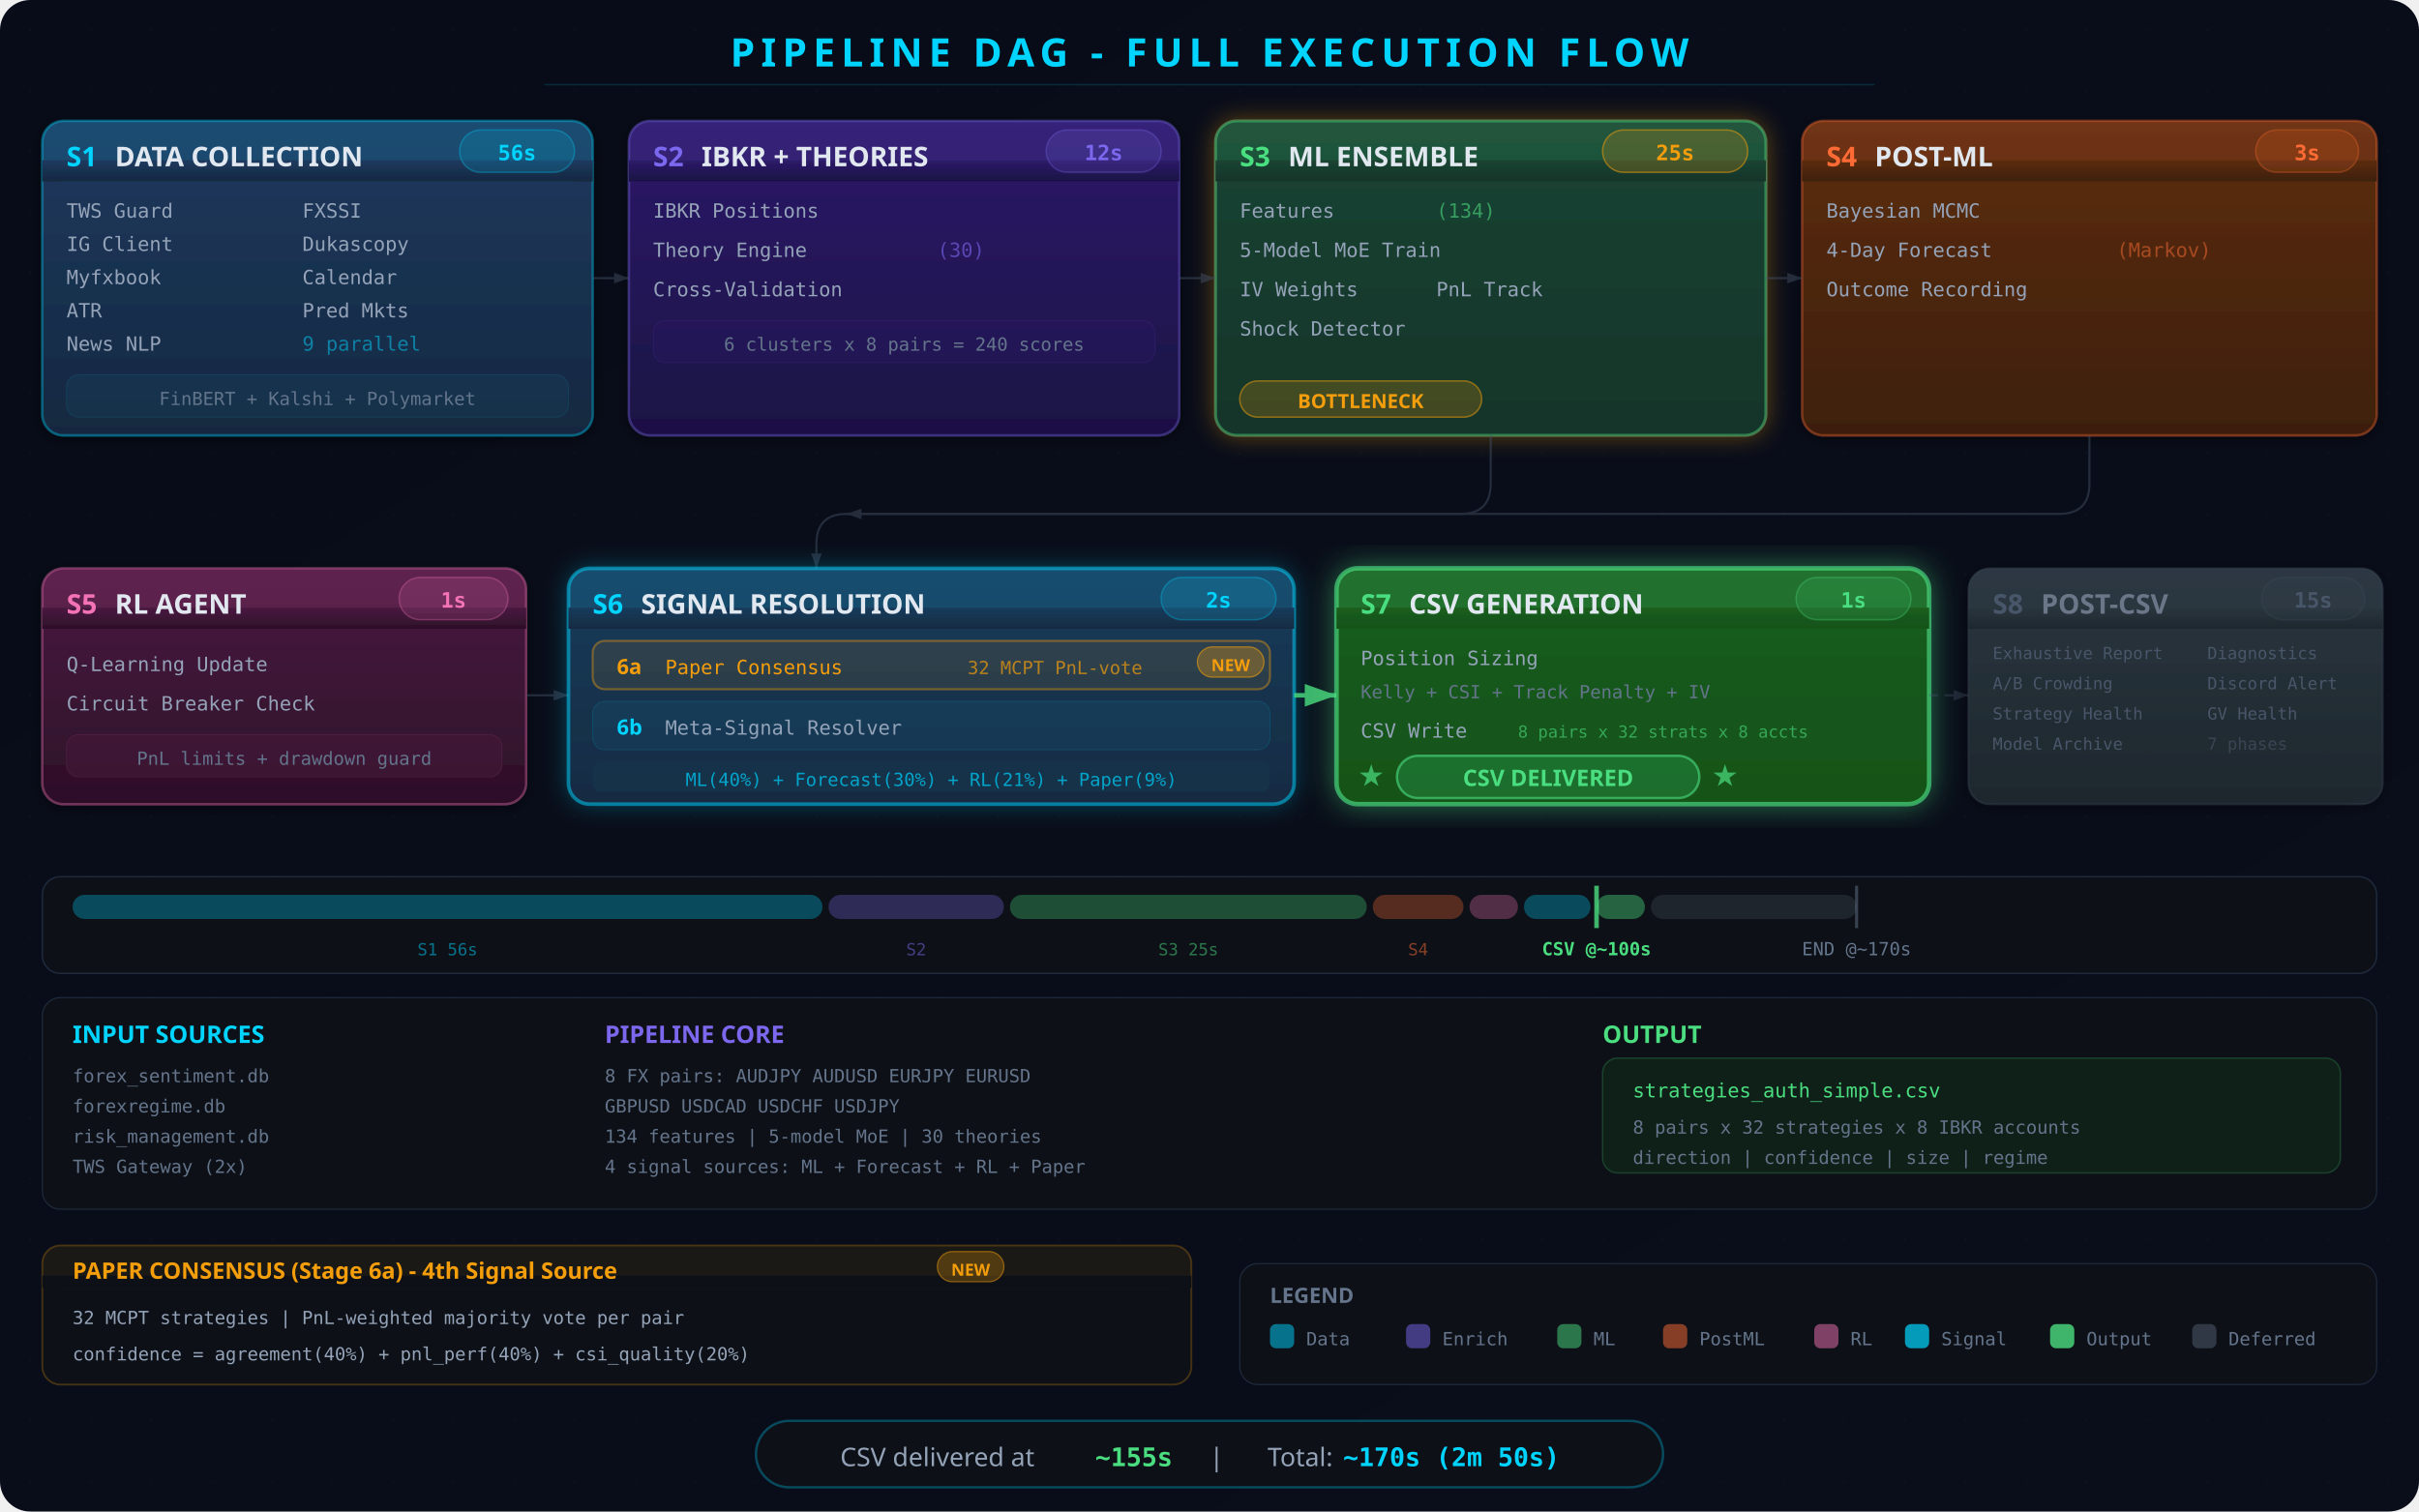
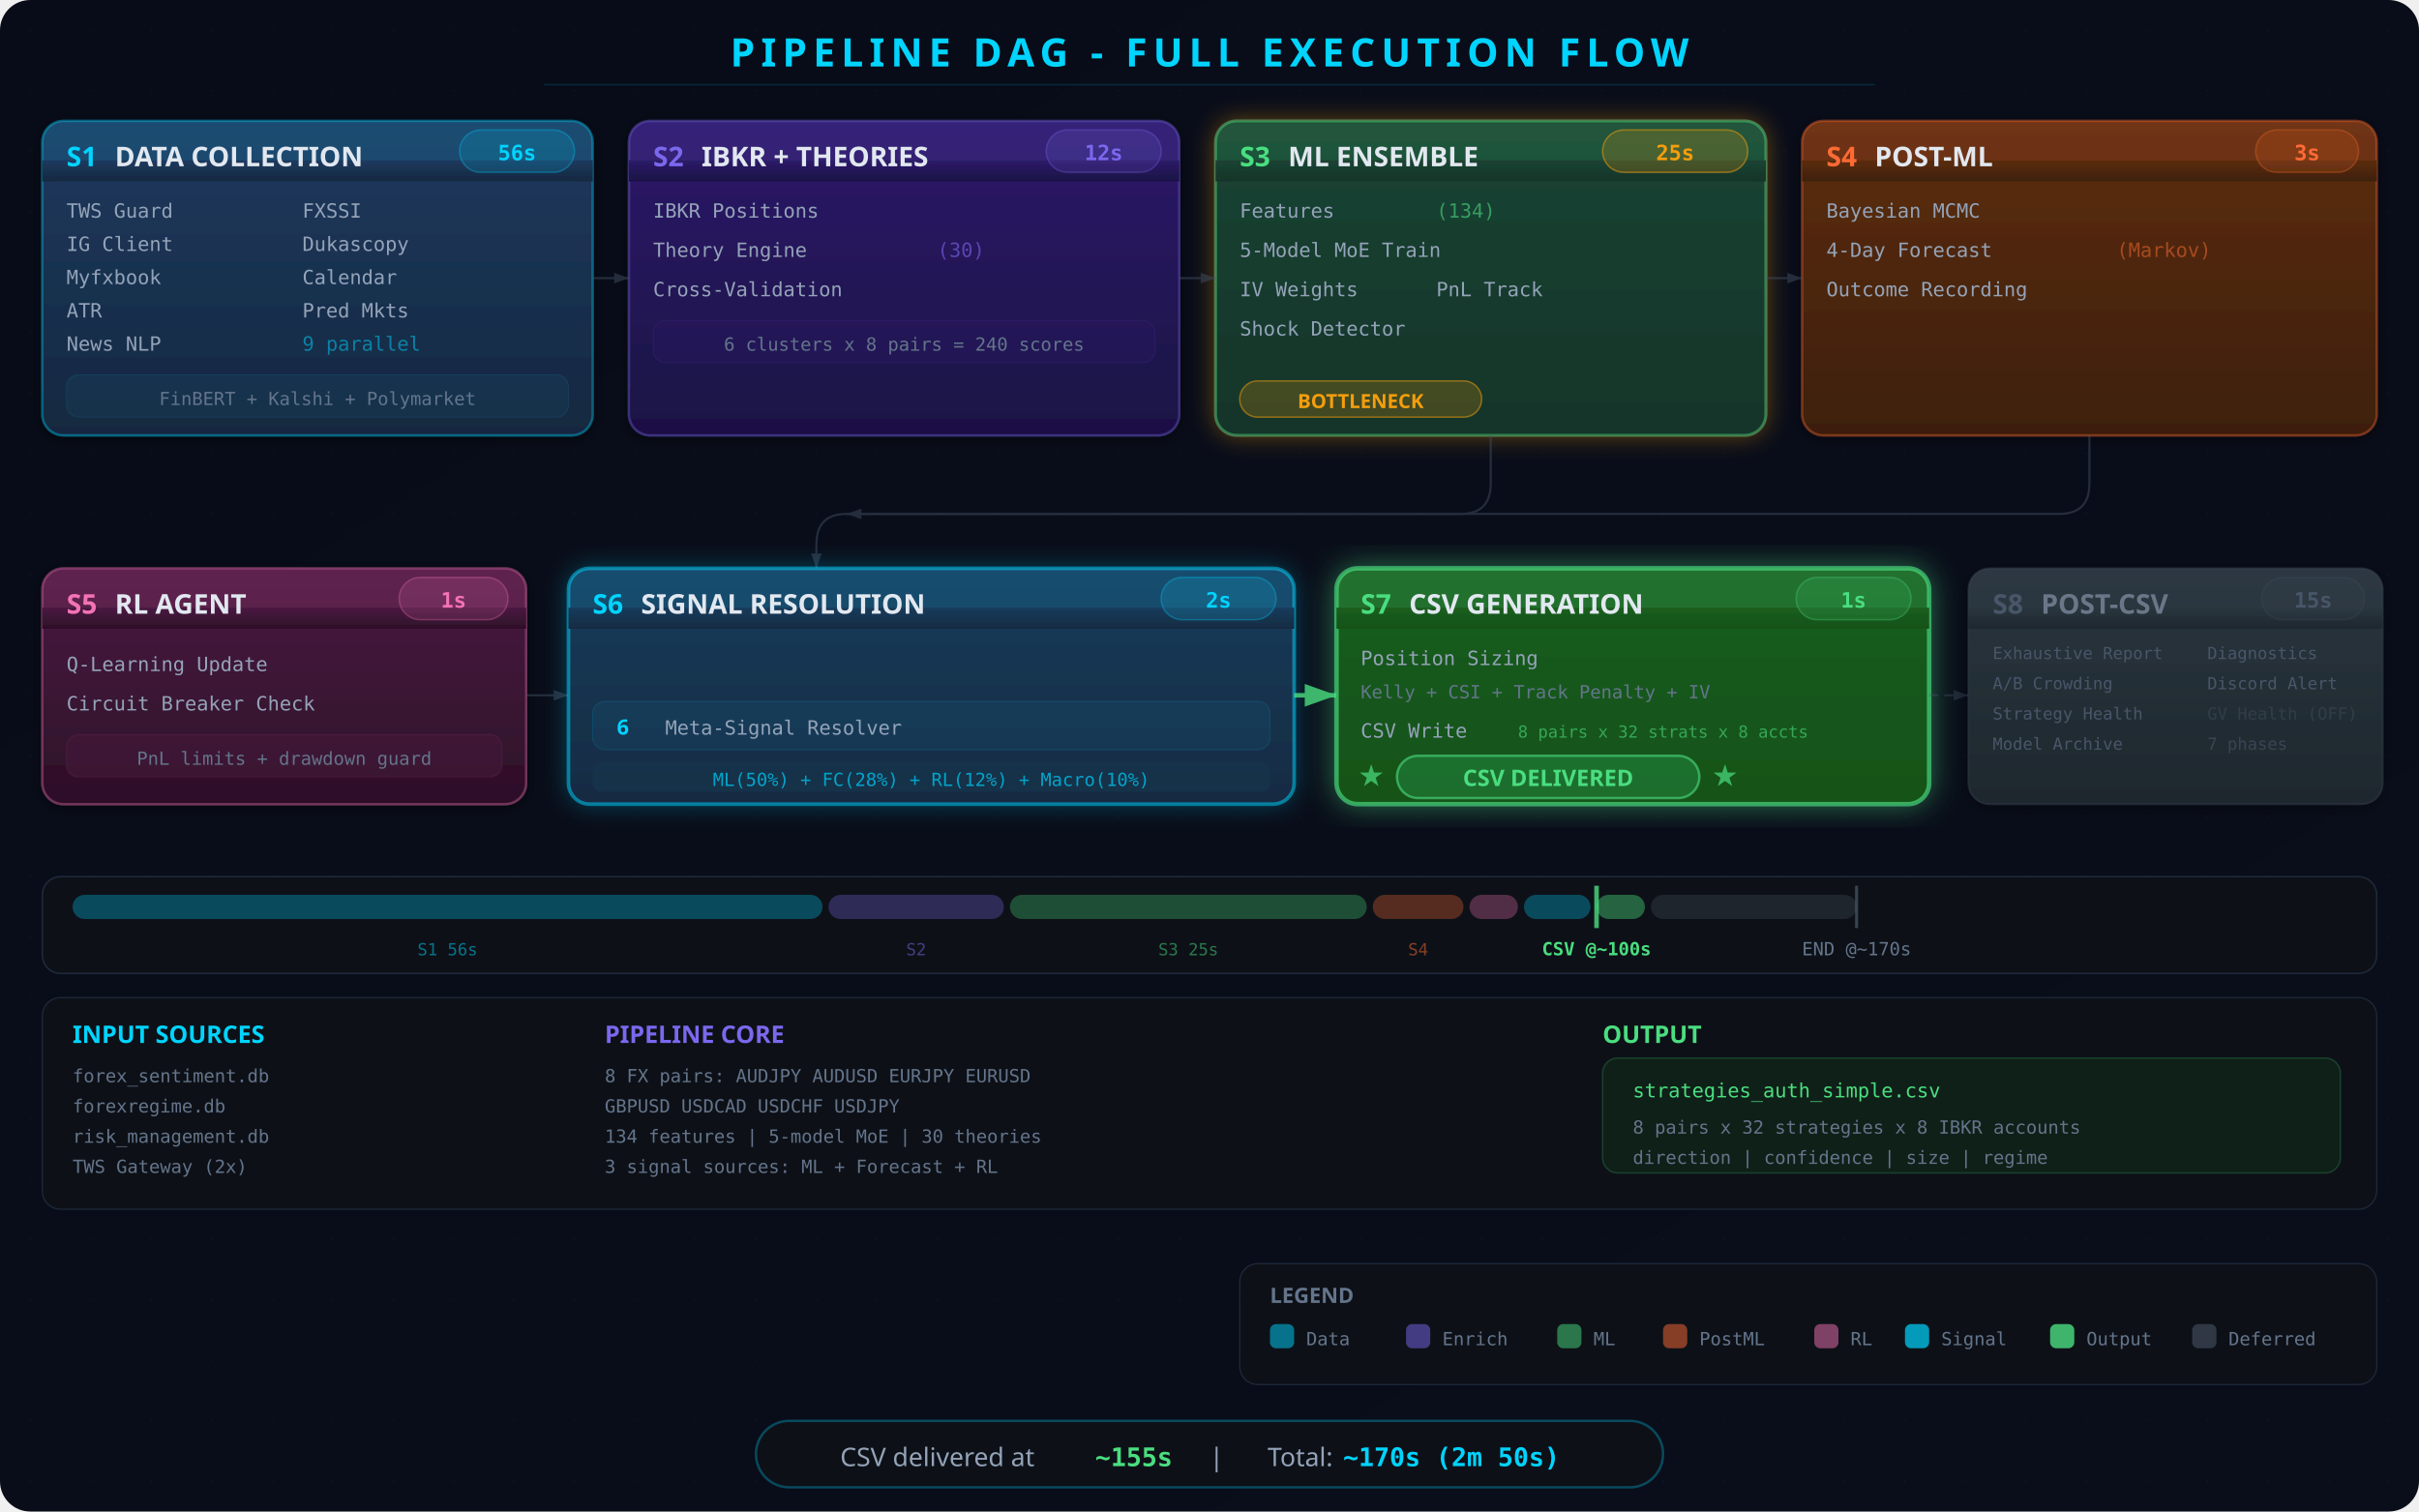
<svg xmlns="http://www.w3.org/2000/svg" viewBox="0 0 800 500" width="800" height="500">
  <defs>
    <linearGradient id="dagBg" x1="0%" y1="0%" x2="100%" y2="100%">
      <stop offset="0%" style="stop-color:#080c18" />
      <stop offset="100%" style="stop-color:#0a0e1a" />
    </linearGradient>
    <filter id="boxShadow">
      <feDropShadow dx="0" dy="1" stdDeviation="2" flood-color="#000000" flood-opacity="0.5" />
    </filter>
    <filter id="glowGreen">
      <feDropShadow dx="0" dy="0" stdDeviation="5" flood-color="#4ADE80" flood-opacity="0.5" />
    </filter>
    <filter id="glowAmber">
      <feDropShadow dx="0" dy="0" stdDeviation="4" flood-color="#F59E0B" flood-opacity="0.4" />
    </filter>
    <filter id="glowCyan">
      <feDropShadow dx="0" dy="0" stdDeviation="4" flood-color="#00D4FF" flood-opacity="0.3" />
    </filter>
    <marker id="arrowGray" markerWidth="7" markerHeight="5" refX="7" refY="2.5" orient="auto">
      <path d="M 0 0 L 7 2.5 L 0 5 Z" fill="#475569" />
    </marker>
    <marker id="arrowGreen" markerWidth="7" markerHeight="5" refX="7" refY="2.5" orient="auto">
      <path d="M 0 0 L 7 2.5 L 0 5 Z" fill="#4ADE80" />
    </marker>
    <pattern id="dagGrid" width="20" height="20" patternUnits="userSpaceOnUse">
      <circle cx="10" cy="10" r="0.3" fill="#ffffff" opacity="0.03" />
    </pattern>
    <linearGradient id="s1g" x1="0%" y1="0%" x2="0%" y2="100%">
      <stop offset="0%" style="stop-color:#1E3A5F" />
      <stop offset="100%" style="stop-color:#142840" />
    </linearGradient>
    <linearGradient id="s2g" x1="0%" y1="0%" x2="0%" y2="100%">
      <stop offset="0%" style="stop-color:#2D1B69" />
      <stop offset="100%" style="stop-color:#1A1145" />
    </linearGradient>
    <linearGradient id="s3g" x1="0%" y1="0%" x2="0%" y2="100%">
      <stop offset="0%" style="stop-color:#1B4332" />
      <stop offset="100%" style="stop-color:#14352A" />
    </linearGradient>
    <linearGradient id="s4g" x1="0%" y1="0%" x2="0%" y2="100%">
      <stop offset="0%" style="stop-color:#5C2D0E" />
      <stop offset="100%" style="stop-color:#3D1F0A" />
    </linearGradient>
    <linearGradient id="s5g" x1="0%" y1="0%" x2="0%" y2="100%">
      <stop offset="0%" style="stop-color:#4A1942" />
      <stop offset="100%" style="stop-color:#2D1028" />
    </linearGradient>
    <linearGradient id="s6g" x1="0%" y1="0%" x2="0%" y2="100%">
      <stop offset="0%" style="stop-color:#1A3C5C" />
      <stop offset="100%" style="stop-color:#122B42" />
    </linearGradient>
    <linearGradient id="s7g" x1="0%" y1="0%" x2="0%" y2="100%">
      <stop offset="0%" style="stop-color:#1B5E20" />
      <stop offset="100%" style="stop-color:#145218" />
    </linearGradient>
    <linearGradient id="s8g" x1="0%" y1="0%" x2="0%" y2="100%">
      <stop offset="0%" style="stop-color:#37474F" />
      <stop offset="100%" style="stop-color:#263238" />
    </linearGradient>
  </defs>
  <rect width="800" height="500" fill="url(#dagBg)" rx="10" />
  <rect width="800" height="500" fill="url(#dagGrid)" rx="10" />
  <text x="400" y="22" text-anchor="middle" font-family="'Segoe UI', system-ui, sans-serif" font-size="13" font-weight="700" fill="#00D4FF" letter-spacing="2">PIPELINE DAG  -  FULL EXECUTION FLOW</text>
  <line x1="180" y1="28" x2="620" y2="28" stroke="#00D4FF" stroke-opacity="0.15" stroke-width="0.5" />
  <g filter="url(#boxShadow)">
    <rect x="14" y="40" width="182" height="104" rx="7" fill="url(#s1g)" stroke="#00D4FF" stroke-opacity="0.35" stroke-width="0.8" />
    <rect x="14" y="40" width="182" height="20" rx="7" fill="#00D4FF" fill-opacity="0.12" />
    <rect x="14" y="53" width="182" height="7" fill="url(#s1g)" />
    <text x="22" y="55" font-family="'Segoe UI', sans-serif" font-size="9" fill="#00D4FF" font-weight="700">S1</text>
    <text x="38" y="55" font-family="'Segoe UI', sans-serif" font-size="9" fill="#E2E8F0" font-weight="600">DATA COLLECTION</text>
    <rect x="152" y="43" width="38" height="14" rx="7" fill="#00D4FF" fill-opacity="0.15" stroke="#00D4FF" stroke-opacity="0.3" stroke-width="0.5" />
    <text x="171" y="53" text-anchor="middle" font-family="monospace" font-size="7" fill="#00D4FF" font-weight="600">56s</text>
    <text x="22" y="72" font-family="monospace" font-size="6.5" fill="#94A3B8">TWS Guard</text>
    <text x="100" y="72" font-family="monospace" font-size="6.5" fill="#94A3B8">FXSSI</text>
    <text x="22" y="83" font-family="monospace" font-size="6.5" fill="#94A3B8">IG Client</text>
    <text x="100" y="83" font-family="monospace" font-size="6.5" fill="#94A3B8">Dukascopy</text>
    <text x="22" y="94" font-family="monospace" font-size="6.5" fill="#94A3B8">Myfxbook</text>
    <text x="100" y="94" font-family="monospace" font-size="6.5" fill="#94A3B8">Calendar</text>
    <text x="22" y="105" font-family="monospace" font-size="6.5" fill="#94A3B8">ATR</text>
    <text x="100" y="105" font-family="monospace" font-size="6.5" fill="#94A3B8">Pred Mkts</text>
    <text x="22" y="116" font-family="monospace" font-size="6.5" fill="#94A3B8">News NLP</text>
    <text x="100" y="116" font-family="monospace" font-size="6.5" fill="#00D4FF" opacity="0.5">9 parallel</text>
    <rect x="22" y="124" width="166" height="14" rx="4" fill="#00D4FF" fill-opacity="0.05" stroke="#00D4FF" stroke-opacity="0.1" stroke-width="0.3" />
    <text x="105" y="134" text-anchor="middle" font-family="monospace" font-size="6" fill="#64748B">FinBERT + Kalshi + Polymarket</text>
  </g>
  <g filter="url(#boxShadow)">
    <rect x="208" y="40" width="182" height="104" rx="7" fill="url(#s2g)" stroke="#7B68EE" stroke-opacity="0.35" stroke-width="0.8" />
    <rect x="208" y="40" width="182" height="20" rx="7" fill="#7B68EE" fill-opacity="0.12" />
    <rect x="208" y="53" width="182" height="7" fill="url(#s2g)" />
    <text x="216" y="55" font-family="'Segoe UI', sans-serif" font-size="9" fill="#7B68EE" font-weight="700">S2</text>
    <text x="232" y="55" font-family="'Segoe UI', sans-serif" font-size="9" fill="#E2E8F0" font-weight="600">IBKR + THEORIES</text>
    <rect x="346" y="43" width="38" height="14" rx="7" fill="#7B68EE" fill-opacity="0.15" stroke="#7B68EE" stroke-opacity="0.3" stroke-width="0.5" />
    <text x="365" y="53" text-anchor="middle" font-family="monospace" font-size="7" fill="#7B68EE" font-weight="600">12s</text>
    <text x="216" y="72" font-family="monospace" font-size="6.5" fill="#94A3B8">IBKR Positions</text>
    <text x="216" y="85" font-family="monospace" font-size="6.5" fill="#94A3B8">Theory Engine</text>
    <text x="310" y="85" font-family="monospace" font-size="6.5" fill="#7B68EE" opacity="0.6">(30)</text>
    <text x="216" y="98" font-family="monospace" font-size="6.5" fill="#94A3B8">Cross-Validation</text>
    <rect x="216" y="106" width="166" height="14" rx="4" fill="#7B68EE" fill-opacity="0.05" stroke="#7B68EE" stroke-opacity="0.1" stroke-width="0.3" />
    <text x="299" y="116" text-anchor="middle" font-family="monospace" font-size="6" fill="#64748B">6 clusters x 8 pairs = 240 scores</text>
  </g>
  <g filter="url(#glowAmber)">
    <rect x="402" y="40" width="182" height="104" rx="7" fill="url(#s3g)" stroke="#4ADE80" stroke-opacity="0.45" stroke-width="1" />
    <rect x="402" y="40" width="182" height="20" rx="7" fill="#4ADE80" fill-opacity="0.12" />
    <rect x="402" y="53" width="182" height="7" fill="url(#s3g)" />
    <text x="410" y="55" font-family="'Segoe UI', sans-serif" font-size="9" fill="#4ADE80" font-weight="700">S3</text>
    <text x="426" y="55" font-family="'Segoe UI', sans-serif" font-size="9" fill="#E2E8F0" font-weight="600">ML ENSEMBLE</text>
    <rect x="530" y="43" width="48" height="14" rx="7" fill="#F59E0B" fill-opacity="0.2" stroke="#F59E0B" stroke-opacity="0.5" stroke-width="0.5" />
    <text x="554" y="53" text-anchor="middle" font-family="monospace" font-size="7" fill="#F59E0B" font-weight="700">25s</text>
    <rect x="410" y="126" width="80" height="12" rx="6" fill="#F59E0B" fill-opacity="0.2" stroke="#F59E0B" stroke-opacity="0.5" stroke-width="0.5" />
    <text x="450" y="135" text-anchor="middle" font-family="'Segoe UI', sans-serif" font-size="6.5" fill="#F59E0B" font-weight="700">BOTTLENECK</text>
    <text x="410" y="72" font-family="monospace" font-size="6.5" fill="#94A3B8">Features</text>
    <text x="475" y="72" font-family="monospace" font-size="6.5" fill="#4ADE80" opacity="0.6">(134)</text>
    <text x="410" y="85" font-family="monospace" font-size="6.5" fill="#94A3B8">5-Model MoE Train</text>
    <text x="410" y="98" font-family="monospace" font-size="6.5" fill="#94A3B8">IV Weights</text>
    <text x="475" y="98" font-family="monospace" font-size="6.5" fill="#94A3B8">PnL Track</text>
    <text x="410" y="111" font-family="monospace" font-size="6.5" fill="#94A3B8">Shock Detector</text>
  </g>
  <g filter="url(#boxShadow)">
    <rect x="596" y="40" width="190" height="104" rx="7" fill="url(#s4g)" stroke="#FF6B35" stroke-opacity="0.35" stroke-width="0.8" />
    <rect x="596" y="40" width="190" height="20" rx="7" fill="#FF6B35" fill-opacity="0.12" />
    <rect x="596" y="53" width="190" height="7" fill="url(#s4g)" />
    <text x="604" y="55" font-family="'Segoe UI', sans-serif" font-size="9" fill="#FF6B35" font-weight="700">S4</text>
    <text x="620" y="55" font-family="'Segoe UI', sans-serif" font-size="9" fill="#E2E8F0" font-weight="600">POST-ML</text>
    <rect x="746" y="43" width="34" height="14" rx="7" fill="#FF6B35" fill-opacity="0.15" stroke="#FF6B35" stroke-opacity="0.3" stroke-width="0.5" />
    <text x="763" y="53" text-anchor="middle" font-family="monospace" font-size="7" fill="#FF6B35" font-weight="600">3s</text>
    <text x="604" y="72" font-family="monospace" font-size="6.5" fill="#94A3B8">Bayesian MCMC</text>
    <text x="604" y="85" font-family="monospace" font-size="6.5" fill="#94A3B8">4-Day Forecast</text>
    <text x="700" y="85" font-family="monospace" font-size="6.5" fill="#FF6B35" opacity="0.5">(Markov)</text>
    <text x="604" y="98" font-family="monospace" font-size="6.5" fill="#94A3B8">Outcome Recording</text>
  </g>
  <g stroke="#475569" stroke-width="0.7" fill="none" marker-end="url(#arrowGray)" opacity="0.45">
    <line x1="196" y1="92" x2="208" y2="92" />
    <line x1="390" y1="92" x2="402" y2="92" />
    <line x1="584" y1="92" x2="596" y2="92" />
  </g>
  <g stroke="#475569" stroke-width="0.7" fill="none" marker-end="url(#arrowGray)" opacity="0.45">
    <path d="M 691 144 L 691 160 Q 691 170 681 170 L 280 170 Q 270 170 270 180 L 270 188" />
    <path d="M 493 144 L 493 160 Q 493 170 483 170 L 280 170" />
  </g>
  <g filter="url(#boxShadow)">
    <rect x="14" y="188" width="160" height="78" rx="7" fill="url(#s5g)" stroke="#F472B6" stroke-opacity="0.35" stroke-width="0.8" />
    <rect x="14" y="188" width="160" height="20" rx="7" fill="#F472B6" fill-opacity="0.12" />
    <rect x="14" y="201" width="160" height="7" fill="url(#s5g)" />
    <text x="22" y="203" font-family="'Segoe UI', sans-serif" font-size="9" fill="#F472B6" font-weight="700">S5</text>
    <text x="38" y="203" font-family="'Segoe UI', sans-serif" font-size="9" fill="#E2E8F0" font-weight="600">RL AGENT</text>
    <rect x="132" y="191" width="36" height="14" rx="7" fill="#F472B6" fill-opacity="0.15" stroke="#F472B6" stroke-opacity="0.3" stroke-width="0.5" />
    <text x="150" y="201" text-anchor="middle" font-family="monospace" font-size="7" fill="#F472B6" font-weight="600">1s</text>
    <text x="22" y="222" font-family="monospace" font-size="6.5" fill="#94A3B8">Q-Learning Update</text>
    <text x="22" y="235" font-family="monospace" font-size="6.5" fill="#94A3B8">Circuit Breaker Check</text>
    <rect x="22" y="243" width="144" height="14" rx="4" fill="#F472B6" fill-opacity="0.05" stroke="#F472B6" stroke-opacity="0.1" stroke-width="0.3" />
    <text x="94" y="253" text-anchor="middle" font-family="monospace" font-size="6" fill="#64748B">PnL limits + drawdown guard</text>
  </g>
  <line x1="174" y1="230" x2="188" y2="230" stroke="#475569" stroke-width="0.7" fill="none" marker-end="url(#arrowGray)" opacity="0.45" />
  <g filter="url(#glowCyan)">
    <rect x="188" y="188" width="240" height="78" rx="7" fill="url(#s6g)" stroke="#00D4FF" stroke-opacity="0.5" stroke-width="1.2" />
    <rect x="188" y="188" width="240" height="20" rx="7" fill="#00D4FF" fill-opacity="0.12" />
    <rect x="188" y="201" width="240" height="7" fill="url(#s6g)" />
    <text x="196" y="203" font-family="'Segoe UI', sans-serif" font-size="9" fill="#00D4FF" font-weight="700">S6</text>
    <text x="212" y="203" font-family="'Segoe UI', sans-serif" font-size="9" fill="#E2E8F0" font-weight="600">SIGNAL RESOLUTION</text>
    <rect x="384" y="191" width="38" height="14" rx="7" fill="#00D4FF" fill-opacity="0.15" stroke="#00D4FF" stroke-opacity="0.3" stroke-width="0.5" />
    <text x="403" y="201" text-anchor="middle" font-family="monospace" font-size="7" fill="#00D4FF" font-weight="600">2s</text>
-     <rect x="196" y="212" width="224" height="16" rx="4" fill="#F59E0B" fill-opacity="0.1" stroke="#F59E0B" stroke-opacity="0.4" stroke-width="0.7" />
-     <text x="204" y="223" font-family="'Segoe UI', sans-serif" font-size="7" fill="#F59E0B" font-weight="700">6a</text>
-     <text x="220" y="223" font-family="monospace" font-size="6.5" fill="#F59E0B">Paper Consensus</text>
-     <text x="320" y="223" font-family="monospace" font-size="6" fill="#F59E0B" opacity="0.7">32 MCPT PnL-vote</text>
-     <rect x="396" y="214" width="22" height="10" rx="5" fill="#F59E0B" fill-opacity="0.3" stroke="#F59E0B" stroke-opacity="0.6" stroke-width="0.4" />
-     <text x="407" y="222" text-anchor="middle" font-family="'Segoe UI', sans-serif" font-size="5.5" fill="#F59E0B" font-weight="800">NEW</text>
    <rect x="196" y="232" width="224" height="16" rx="4" fill="#00D4FF" fill-opacity="0.06" stroke="#00D4FF" stroke-opacity="0.15" stroke-width="0.3" />
-     <text x="204" y="243" font-family="'Segoe UI', sans-serif" font-size="7" fill="#00D4FF" font-weight="700">6b</text>
+     <text x="204" y="243" font-family="'Segoe UI', sans-serif" font-size="7" fill="#00D4FF" font-weight="700">6</text>
    <text x="220" y="243" font-family="monospace" font-size="6.5" fill="#94A3B8">Meta-Signal Resolver</text>
    <rect x="196" y="252" width="224" height="10" rx="3" fill="#00D4FF" fill-opacity="0.03" />
-     <text x="308" y="260" text-anchor="middle" font-family="monospace" font-size="6" fill="#00D4FF" opacity="0.7">ML(40%) + Forecast(30%) + RL(21%) + Paper(9%)</text>
+     <text x="308" y="260" text-anchor="middle" font-family="monospace" font-size="6" fill="#00D4FF" opacity="0.7">ML(50%) + FC(28%) + RL(12%) + Macro(10%)</text>
  </g>
  <line x1="428" y1="230" x2="442" y2="230" stroke="#4ADE80" stroke-width="1.5" fill="none" marker-end="url(#arrowGreen)" opacity="0.8" />
  <g filter="url(#glowGreen)">
    <rect x="442" y="188" width="196" height="78" rx="7" fill="url(#s7g)" stroke="#4ADE80" stroke-opacity="0.65" stroke-width="1.5" />
    <rect x="442" y="188" width="196" height="20" rx="7" fill="#4ADE80" fill-opacity="0.15" />
    <rect x="442" y="201" width="196" height="7" fill="url(#s7g)" />
    <text x="450" y="203" font-family="'Segoe UI', sans-serif" font-size="9" fill="#4ADE80" font-weight="700">S7</text>
    <text x="466" y="203" font-family="'Segoe UI', sans-serif" font-size="9" fill="#E2E8F0" font-weight="600">CSV GENERATION</text>
    <rect x="594" y="191" width="38" height="14" rx="7" fill="#4ADE80" fill-opacity="0.15" stroke="#4ADE80" stroke-opacity="0.3" stroke-width="0.5" />
    <text x="613" y="201" text-anchor="middle" font-family="monospace" font-size="7" fill="#4ADE80" font-weight="600">1s</text>
    <text x="450" y="220" font-family="monospace" font-size="6.5" fill="#94A3B8">Position Sizing</text>
    <text x="450" y="231" font-family="monospace" font-size="6" fill="#64748B">Kelly + CSI + Track Penalty + IV</text>
    <text x="450" y="244" font-family="monospace" font-size="6.5" fill="#94A3B8">CSV Write</text>
    <text x="502" y="244" font-family="monospace" font-size="5.5" fill="#4ADE80" opacity="0.6">8 pairs x 32 strats x 8 accts</text>
    <rect x="462" y="250" width="100" height="14" rx="7" fill="#4ADE80" fill-opacity="0.2" stroke="#4ADE80" stroke-opacity="0.6" stroke-width="0.8" />
    <text x="512" y="260" text-anchor="middle" font-family="'Segoe UI', sans-serif" font-size="7.5" fill="#4ADE80" font-weight="800">CSV DELIVERED</text>
    <text x="449" y="260" font-family="sans-serif" font-size="10" fill="#4ADE80" opacity="0.7">★</text>
    <text x="566" y="260" font-family="sans-serif" font-size="10" fill="#4ADE80" opacity="0.7">★</text>
  </g>
  <line x1="638" y1="230" x2="651" y2="230" stroke="#475569" stroke-width="0.7" fill="none" marker-end="url(#arrowGray)" stroke-dasharray="3,2" opacity="0.35" />
  <g filter="url(#boxShadow)" opacity="0.7">
    <rect x="651" y="188" width="137" height="78" rx="7" fill="url(#s8g)" stroke="#64748B" stroke-opacity="0.25" stroke-width="0.6" />
    <rect x="651" y="188" width="137" height="20" rx="7" fill="#64748B" fill-opacity="0.08" />
    <rect x="651" y="201" width="137" height="7" fill="url(#s8g)" />
    <text x="659" y="203" font-family="'Segoe UI', sans-serif" font-size="9" fill="#64748B" font-weight="700">S8</text>
    <text x="675" y="203" font-family="'Segoe UI', sans-serif" font-size="9" fill="#94A3B8" font-weight="600">POST-CSV</text>
    <rect x="748" y="191" width="34" height="14" rx="7" fill="#64748B" fill-opacity="0.1" stroke="#64748B" stroke-opacity="0.2" stroke-width="0.5" />
    <text x="765" y="201" text-anchor="middle" font-family="monospace" font-size="7" fill="#64748B" font-weight="600">15s</text>
    <text x="659" y="218" font-family="monospace" font-size="5.5" fill="#64748B">Exhaustive Report</text>
    <text x="659" y="228" font-family="monospace" font-size="5.5" fill="#64748B">A/B Crowding</text>
    <text x="659" y="238" font-family="monospace" font-size="5.5" fill="#64748B">Strategy Health</text>
    <text x="659" y="248" font-family="monospace" font-size="5.5" fill="#64748B">Model Archive</text>
    <text x="730" y="218" font-family="monospace" font-size="5.5" fill="#64748B">Diagnostics</text>
    <text x="730" y="228" font-family="monospace" font-size="5.5" fill="#64748B">Discord Alert</text>
-     <text x="730" y="238" font-family="monospace" font-size="5.5" fill="#64748B">GV Health</text>
+     <text x="730" y="238" font-family="monospace" font-size="5.5" fill="#64748B" opacity="0.4">GV Health (OFF)</text>
    <text x="730" y="248" font-family="monospace" font-size="5.5" fill="#64748B" opacity="0.6">7 phases</text>
  </g>
  <rect x="14" y="290" width="772" height="32" rx="6" fill="#0D1117" stroke="#1E293B" stroke-width="0.5" />
  <rect x="24" y="296" width="248" height="8" rx="4" fill="#00D4FF" fill-opacity="0.3" />
  <rect x="274" y="296" width="58" height="8" rx="4" fill="#7B68EE" fill-opacity="0.3" />
  <rect x="334" y="296" width="118" height="8" rx="4" fill="#4ADE80" fill-opacity="0.3" />
  <rect x="454" y="296" width="30" height="8" rx="4" fill="#FF6B35" fill-opacity="0.3" />
  <rect x="486" y="296" width="16" height="8" rx="4" fill="#F472B6" fill-opacity="0.3" />
  <rect x="504" y="296" width="22" height="8" rx="4" fill="#00D4FF" fill-opacity="0.3" />
  <rect x="528" y="296" width="16" height="8" rx="4" fill="#4ADE80" fill-opacity="0.4" />
  <rect x="546" y="296" width="68" height="8" rx="4" fill="#64748B" fill-opacity="0.2" />
  <line x1="528" y1="293" x2="528" y2="307" stroke="#4ADE80" stroke-width="1.5" opacity="0.8" />
  <text x="528" y="316" text-anchor="middle" font-family="monospace" font-size="6" fill="#4ADE80" font-weight="600">CSV @~100s</text>
  <line x1="614" y1="293" x2="614" y2="307" stroke="#64748B" stroke-width="1" opacity="0.5" />
  <text x="614" y="316" text-anchor="middle" font-family="monospace" font-size="6" fill="#64748B">END @~170s</text>
  <text x="148" y="316" text-anchor="middle" font-family="monospace" font-size="5.5" fill="#00D4FF" opacity="0.5">S1 56s</text>
  <text x="303" y="316" text-anchor="middle" font-family="monospace" font-size="5.5" fill="#7B68EE" opacity="0.5">S2</text>
  <text x="393" y="316" text-anchor="middle" font-family="monospace" font-size="5.5" fill="#4ADE80" opacity="0.5">S3 25s</text>
  <text x="469" y="316" text-anchor="middle" font-family="monospace" font-size="5.5" fill="#FF6B35" opacity="0.5">S4</text>
  <rect x="14" y="330" width="772" height="70" rx="6" fill="#0D1117" stroke="#1E293B" stroke-width="0.4" />
  <text x="24" y="345" font-family="'Segoe UI', sans-serif" font-size="8" fill="#00D4FF" font-weight="600">INPUT SOURCES</text>
  <text x="24" y="358" font-family="monospace" font-size="6" fill="#64748B">forex_sentiment.db</text>
  <text x="24" y="368" font-family="monospace" font-size="6" fill="#64748B">forexregime.db</text>
  <text x="24" y="378" font-family="monospace" font-size="6" fill="#64748B">risk_management.db</text>
  <text x="24" y="388" font-family="monospace" font-size="6" fill="#64748B">TWS Gateway (2x)</text>
  <text x="200" y="345" font-family="'Segoe UI', sans-serif" font-size="8" fill="#7B68EE" font-weight="600">PIPELINE CORE</text>
  <text x="200" y="358" font-family="monospace" font-size="6" fill="#64748B">8 FX pairs: AUDJPY AUDUSD EURJPY EURUSD</text>
  <text x="200" y="368" font-family="monospace" font-size="6" fill="#64748B">              GBPUSD USDCAD USDCHF USDJPY</text>
  <text x="200" y="378" font-family="monospace" font-size="6" fill="#64748B">134 features  |  5-model MoE  |  30 theories</text>
-   <text x="200" y="388" font-family="monospace" font-size="6" fill="#64748B">4 signal sources: ML + Forecast + RL + Paper</text>
+   <text x="200" y="388" font-family="monospace" font-size="6" fill="#64748B">3 signal sources: ML + Forecast + RL</text>
  <text x="530" y="345" font-family="'Segoe UI', sans-serif" font-size="8" fill="#4ADE80" font-weight="600">OUTPUT</text>
  <rect x="530" y="350" width="244" height="38" rx="5" fill="#1B5E20" fill-opacity="0.2" stroke="#4ADE80" stroke-opacity="0.2" stroke-width="0.5" />
  <text x="540" y="363" font-family="monospace" font-size="6.5" fill="#4ADE80">strategies_auth_simple.csv</text>
  <text x="540" y="375" font-family="monospace" font-size="6" fill="#64748B">8 pairs x 32 strategies x 8 IBKR accounts</text>
  <text x="540" y="385" font-family="monospace" font-size="6" fill="#64748B">direction | confidence | size | regime</text>
-   <rect x="14" y="412" width="380" height="46" rx="6" fill="#0D1117" stroke="#F59E0B" stroke-opacity="0.25" stroke-width="0.6" />
-   <rect x="14" y="412" width="380" height="14" rx="6" fill="#F59E0B" fill-opacity="0.06" />
-   <rect x="14" y="422" width="380" height="4" fill="#0D1117" />
-   <text x="24" y="423" font-family="'Segoe UI', sans-serif" font-size="7.5" fill="#F59E0B" font-weight="700">PAPER CONSENSUS (Stage 6a) - 4th Signal Source</text>
-   <rect x="310" y="414" width="22" height="10" rx="5" fill="#F59E0B" fill-opacity="0.25" stroke="#F59E0B" stroke-opacity="0.5" stroke-width="0.4" />
-   <text x="321" y="422" text-anchor="middle" font-family="'Segoe UI', sans-serif" font-size="5.5" fill="#F59E0B" font-weight="800">NEW</text>
-   <text x="24" y="438" font-family="monospace" font-size="6" fill="#94A3B8">32 MCPT strategies  |  PnL-weighted majority vote per pair</text>
-   <text x="24" y="450" font-family="monospace" font-size="6" fill="#94A3B8">confidence = agreement(40%) + pnl_perf(40%) + csi_quality(20%)</text>
  <g transform="translate(410, 418)">
    <rect x="0" y="0" width="376" height="40" rx="6" fill="#0D1117" stroke="#1E293B" stroke-width="0.4" />
    <text x="10" y="13" font-family="'Segoe UI', sans-serif" font-size="7" fill="#64748B" font-weight="600">LEGEND</text>
    <rect x="10" y="20" width="8" height="8" rx="2" fill="#00D4FF" opacity="0.5" />
    <text x="22" y="27" font-family="monospace" font-size="6" fill="#64748B">Data</text>
    <rect x="55" y="20" width="8" height="8" rx="2" fill="#7B68EE" opacity="0.5" />
    <text x="67" y="27" font-family="monospace" font-size="6" fill="#64748B">Enrich</text>
    <rect x="105" y="20" width="8" height="8" rx="2" fill="#4ADE80" opacity="0.5" />
    <text x="117" y="27" font-family="monospace" font-size="6" fill="#64748B">ML</text>
    <rect x="140" y="20" width="8" height="8" rx="2" fill="#FF6B35" opacity="0.5" />
    <text x="152" y="27" font-family="monospace" font-size="6" fill="#64748B">PostML</text>
    <rect x="190" y="20" width="8" height="8" rx="2" fill="#F472B6" opacity="0.5" />
    <text x="202" y="27" font-family="monospace" font-size="6" fill="#64748B">RL</text>
    <rect x="220" y="20" width="8" height="8" rx="2" fill="#00D4FF" opacity="0.7" />
    <text x="232" y="27" font-family="monospace" font-size="6" fill="#64748B">Signal</text>
    <rect x="268" y="20" width="8" height="8" rx="2" fill="#4ADE80" opacity="0.8" />
    <text x="280" y="27" font-family="monospace" font-size="6" fill="#64748B">Output</text>
    <rect x="315" y="20" width="8" height="8" rx="2" fill="#64748B" opacity="0.4" />
    <text x="327" y="27" font-family="monospace" font-size="6" fill="#64748B">Deferred</text>
  </g>
  <rect x="250" y="470" width="300" height="22" rx="11" fill="#0D1117" stroke="#00D4FF" stroke-opacity="0.3" stroke-width="0.8" />
  <text x="310" y="485" text-anchor="middle" font-family="'Segoe UI', sans-serif" font-size="8.5" fill="#94A3B8">CSV delivered at</text>
  <text x="375" y="485" text-anchor="middle" font-family="monospace" font-size="8.5" fill="#4ADE80" font-weight="700">~155s</text>
  <text x="400" y="485" font-family="'Segoe UI', sans-serif" font-size="8.5" fill="#94A3B8">|</text>
  <text x="430" y="485" text-anchor="middle" font-family="'Segoe UI', sans-serif" font-size="8.5" fill="#94A3B8">Total:</text>
  <text x="480" y="485" text-anchor="middle" font-family="monospace" font-size="8.5" fill="#00D4FF" font-weight="700">~170s (2m 50s)</text>
</svg>
